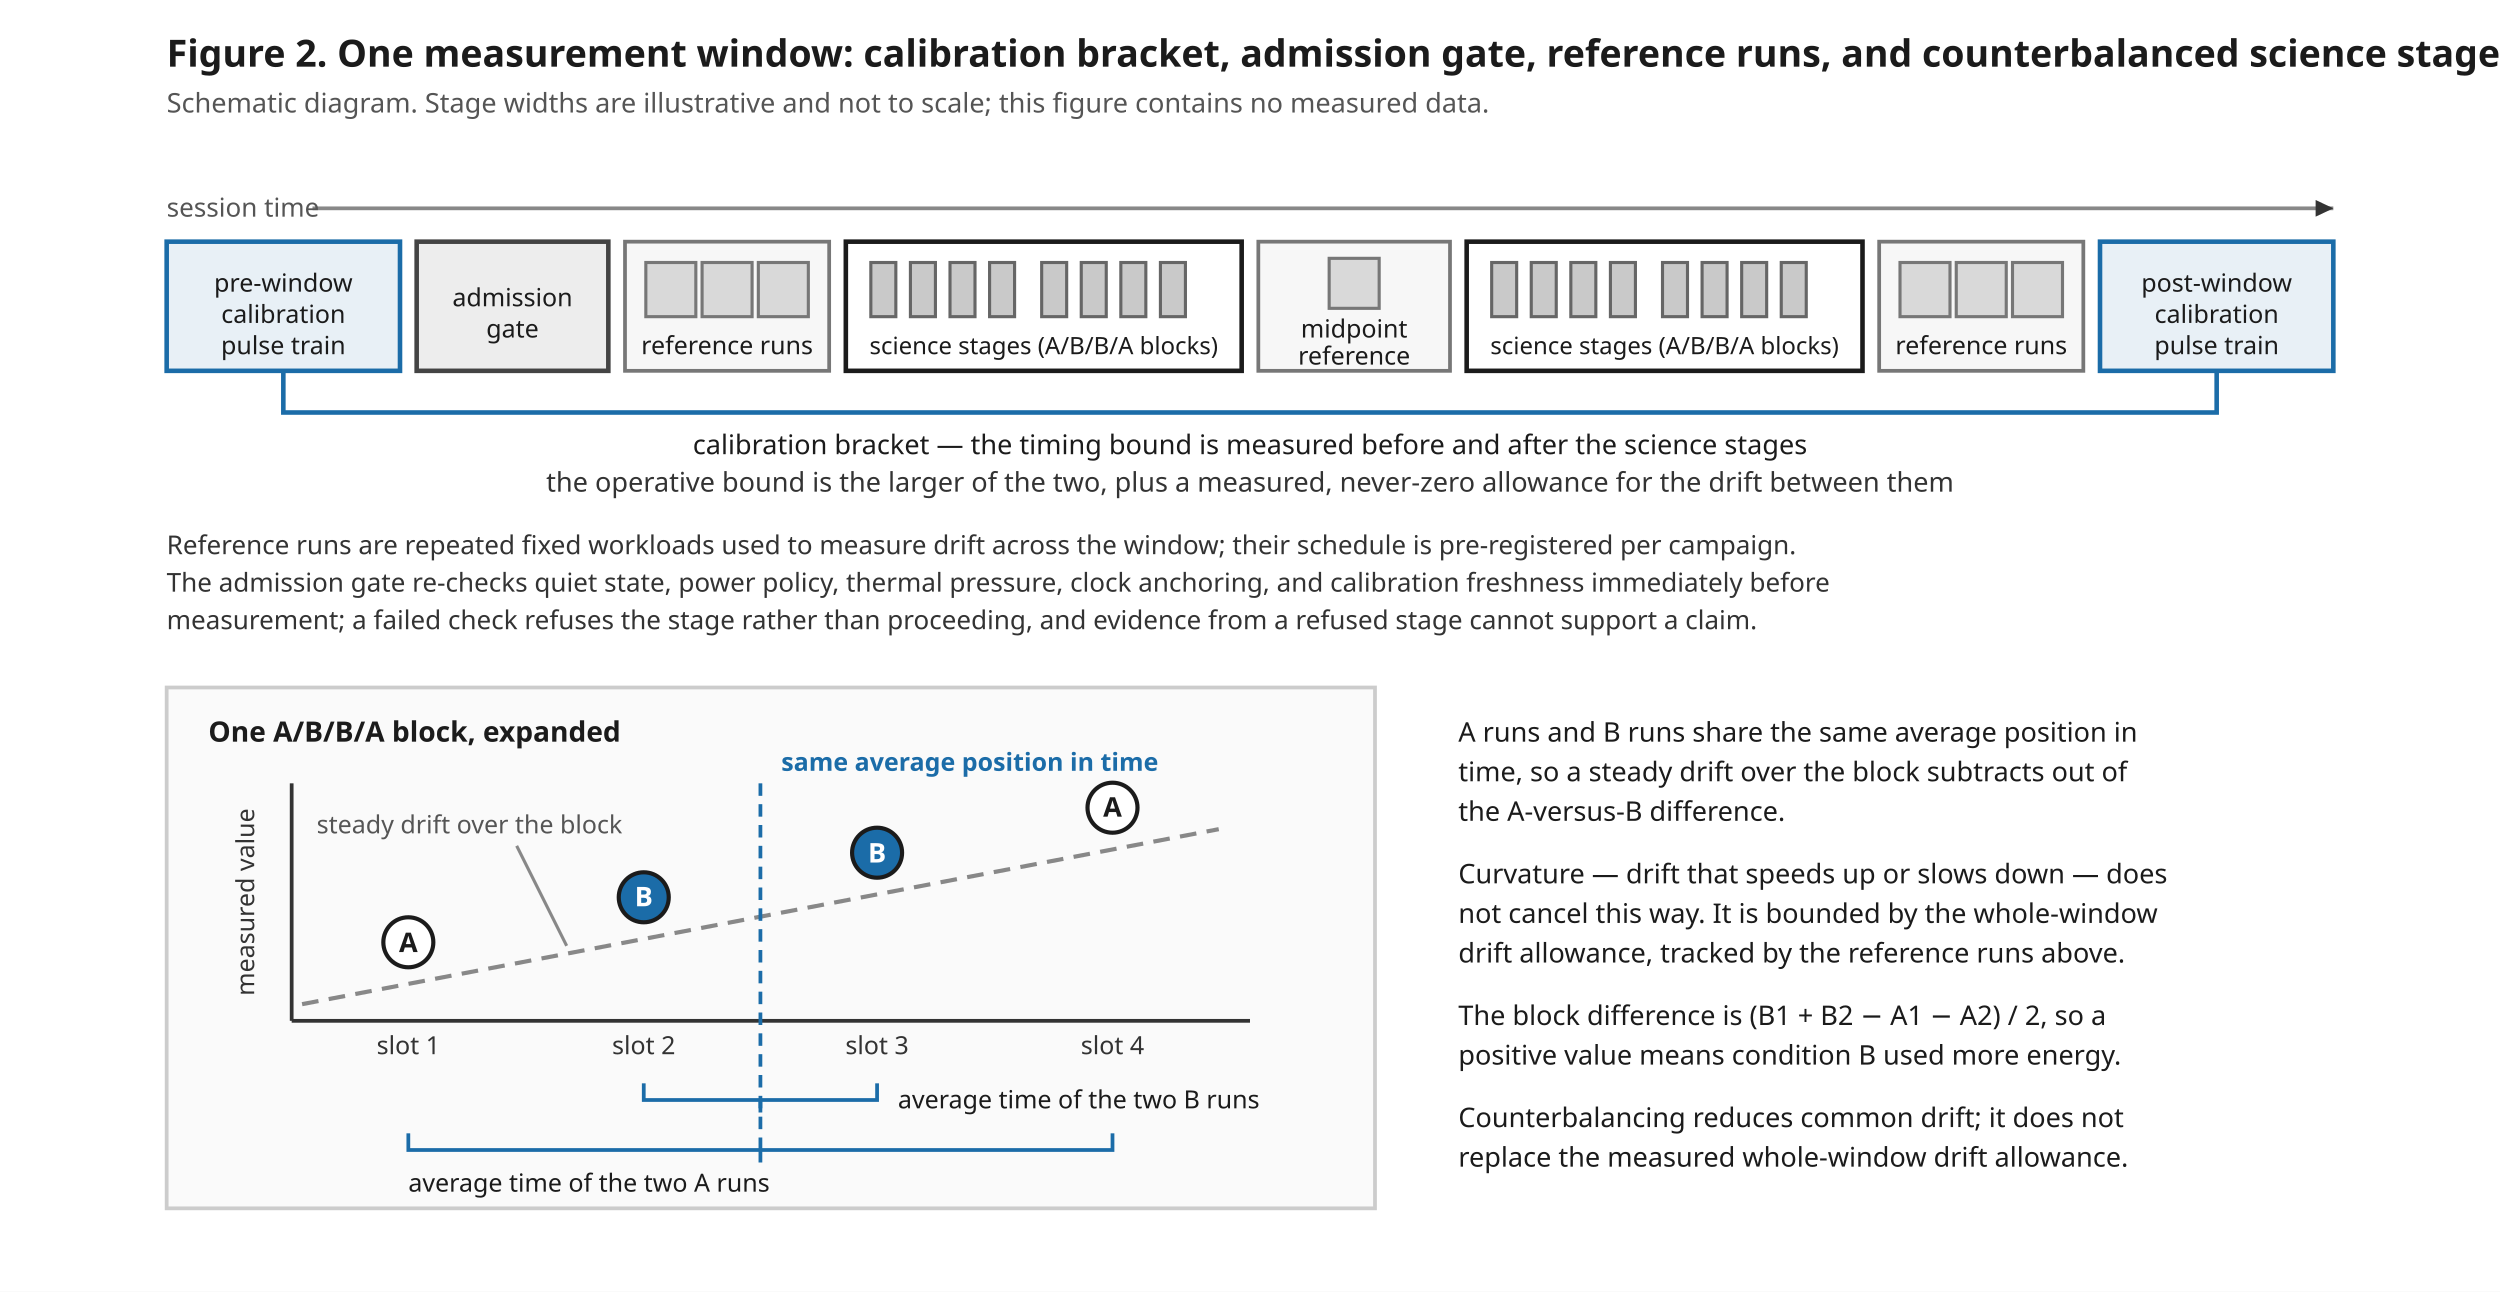
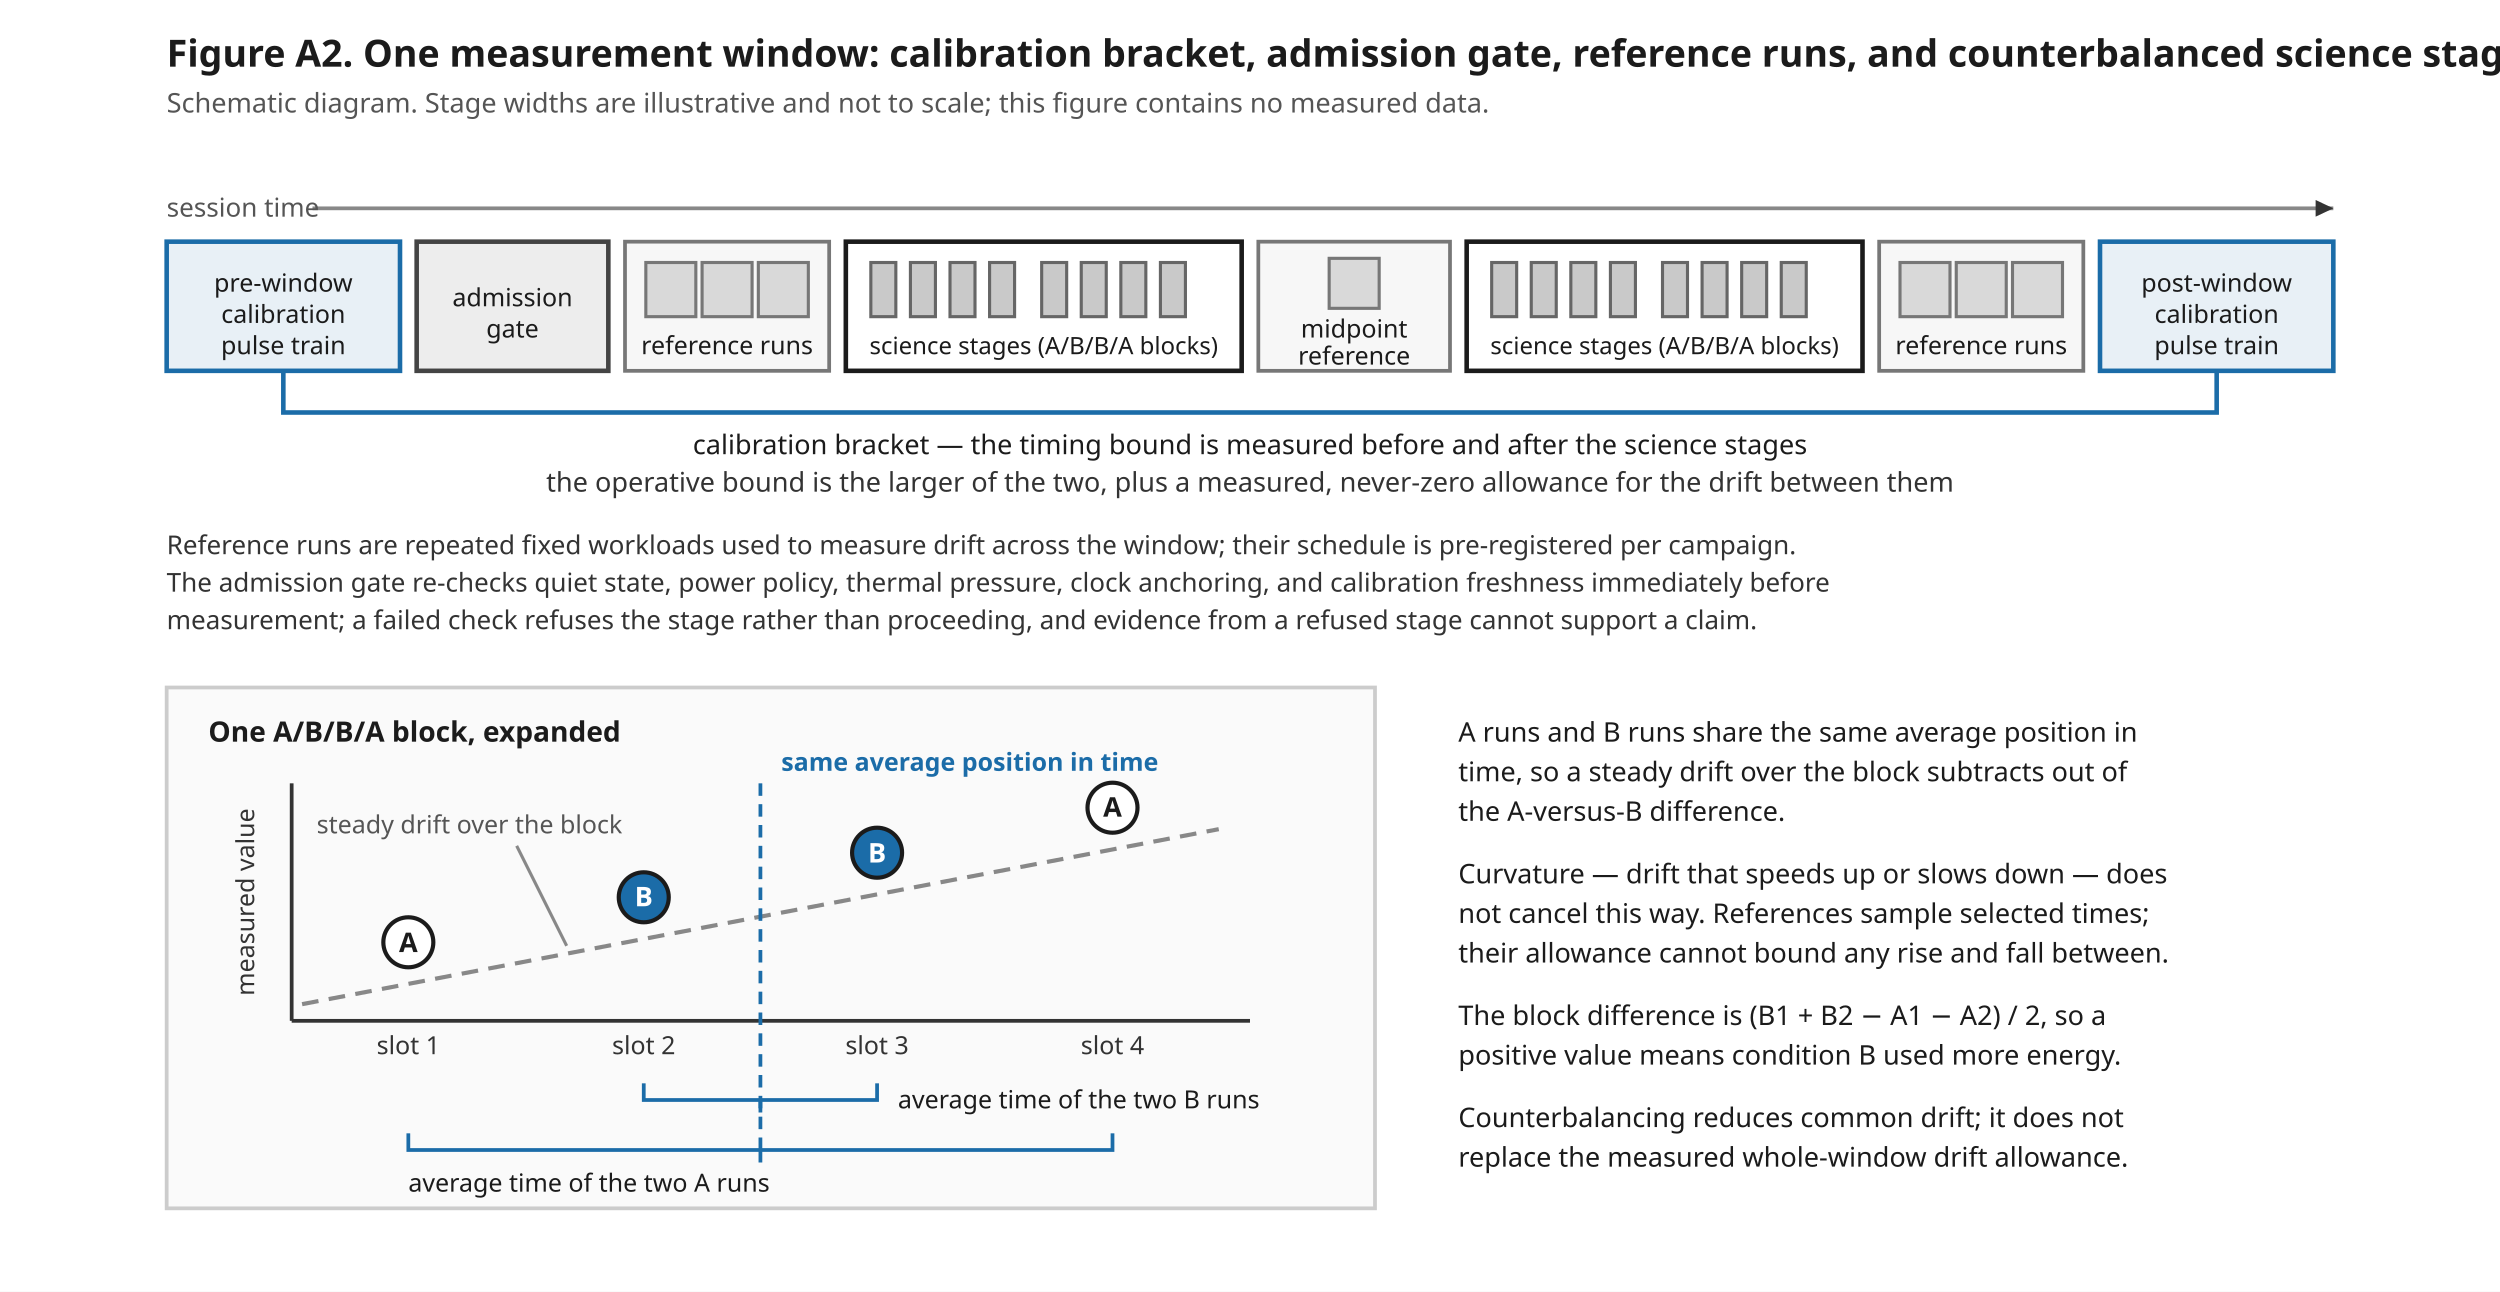
<svg xmlns="http://www.w3.org/2000/svg" width="1200" height="620" viewBox="0 0 1200 620" role="img" aria-labelledby="fig2title fig2desc">
  <defs>
    <marker id="f2aEnd" markerWidth="9" markerHeight="9" refX="8.5" refY="4" orient="auto" markerUnits="userSpaceOnUse">
      <path d="M0,0 L8.5,4 L0,8 z" fill="#333333" />
    </marker>
  </defs>
  <rect x="0" y="0" width="1200" height="620" fill="#ffffff" />
-   <text x="80" y="32" font-family="sans-serif" font-size="18" font-weight="bold" fill="#1b1b1b">Figure 2. One measurement window: calibration bracket, admission gate, reference runs, and counterbalanced science stages</text>
+   <text x="80" y="32" font-family="sans-serif" font-size="18" font-weight="bold" fill="#1b1b1b">Figure A2. One measurement window: calibration bracket, admission gate, reference runs, and counterbalanced science stages</text>
  <text x="80" y="54" font-family="sans-serif" font-size="13" fill="#555555">Schematic diagram. Stage widths are illustrative and not to scale; this figure contains no measured data.</text>
  <line x1="150" y1="100" x2="1120" y2="100" stroke="#888888" stroke-width="1.8" marker-end="url(#f2aEnd)" />
  <text x="80" y="104" font-family="sans-serif" font-size="12.5" fill="#555555">session time</text>
  <rect x="80" y="116" width="112" height="62" fill="#1b6ca8" fill-opacity="0.10" stroke="#1b6ca8" stroke-width="2.2" />
  <text x="136" y="140" font-family="sans-serif" font-size="12" fill="#1b1b1b" text-anchor="middle">pre-window</text>
  <text x="136" y="155" font-family="sans-serif" font-size="12" fill="#1b1b1b" text-anchor="middle">calibration</text>
  <text x="136" y="170" font-family="sans-serif" font-size="12" fill="#1b1b1b" text-anchor="middle">pulse train</text>
  <rect x="200" y="116" width="92" height="62" fill="#ededed" stroke="#444444" stroke-width="2.2" />
  <text x="246" y="147" font-family="sans-serif" font-size="12" fill="#1b1b1b" text-anchor="middle">admission</text>
  <text x="246" y="162" font-family="sans-serif" font-size="12" fill="#1b1b1b" text-anchor="middle">gate</text>
  <rect x="300" y="116" width="98" height="62" fill="#f7f7f7" stroke="#777777" stroke-width="1.8" />
  <g fill="#d9d9d9" stroke="#777777" stroke-width="1.5">
    <rect x="310" y="126" width="24" height="26" />
    <rect x="337" y="126" width="24" height="26" />
    <rect x="364" y="126" width="24" height="26" />
  </g>
  <text x="349" y="170" font-family="sans-serif" font-size="12" fill="#1b1b1b" text-anchor="middle">reference runs</text>
  <rect x="406" y="116" width="190" height="62" fill="#ffffff" stroke="#1b1b1b" stroke-width="2.2" />
  <g fill="#c9c9c9" stroke="#666666" stroke-width="1.5">
    <rect x="418" y="126" width="12" height="26" />
    <rect x="437" y="126" width="12" height="26" />
    <rect x="456" y="126" width="12" height="26" />
    <rect x="475" y="126" width="12" height="26" />
    <rect x="500" y="126" width="12" height="26" />
    <rect x="519" y="126" width="12" height="26" />
    <rect x="538" y="126" width="12" height="26" />
    <rect x="557" y="126" width="12" height="26" />
  </g>
  <text x="501" y="170" font-family="sans-serif" font-size="11.5" fill="#1b1b1b" text-anchor="middle">science stages (A/B/B/A blocks)</text>
  <rect x="604" y="116" width="92" height="62" fill="#f7f7f7" stroke="#777777" stroke-width="1.8" />
  <rect x="638" y="124" width="24" height="24" fill="#d9d9d9" stroke="#777777" stroke-width="1.5" />
  <text x="650" y="162" font-family="sans-serif" font-size="12" fill="#1b1b1b" text-anchor="middle">midpoint</text>
  <text x="650" y="175" font-family="sans-serif" font-size="12" fill="#1b1b1b" text-anchor="middle">reference</text>
  <rect x="704" y="116" width="190" height="62" fill="#ffffff" stroke="#1b1b1b" stroke-width="2.2" />
  <g fill="#c9c9c9" stroke="#666666" stroke-width="1.5">
    <rect x="716" y="126" width="12" height="26" />
    <rect x="735" y="126" width="12" height="26" />
    <rect x="754" y="126" width="12" height="26" />
    <rect x="773" y="126" width="12" height="26" />
    <rect x="798" y="126" width="12" height="26" />
    <rect x="817" y="126" width="12" height="26" />
    <rect x="836" y="126" width="12" height="26" />
    <rect x="855" y="126" width="12" height="26" />
  </g>
  <text x="799" y="170" font-family="sans-serif" font-size="11.5" fill="#1b1b1b" text-anchor="middle">science stages (A/B/B/A blocks)</text>
  <rect x="902" y="116" width="98" height="62" fill="#f7f7f7" stroke="#777777" stroke-width="1.8" />
  <g fill="#d9d9d9" stroke="#777777" stroke-width="1.5">
    <rect x="912" y="126" width="24" height="26" />
    <rect x="939" y="126" width="24" height="26" />
    <rect x="966" y="126" width="24" height="26" />
  </g>
  <text x="951" y="170" font-family="sans-serif" font-size="12" fill="#1b1b1b" text-anchor="middle">reference runs</text>
  <rect x="1008" y="116" width="112" height="62" fill="#1b6ca8" fill-opacity="0.10" stroke="#1b6ca8" stroke-width="2.2" />
  <text x="1064" y="140" font-family="sans-serif" font-size="12" fill="#1b1b1b" text-anchor="middle">post-window</text>
  <text x="1064" y="155" font-family="sans-serif" font-size="12" fill="#1b1b1b" text-anchor="middle">calibration</text>
  <text x="1064" y="170" font-family="sans-serif" font-size="12" fill="#1b1b1b" text-anchor="middle">pulse train</text>
  <path d="M136,178 L136,198 L1064,198 L1064,178" fill="none" stroke="#1b6ca8" stroke-width="2.2" />
  <text x="600" y="218" font-family="sans-serif" font-size="13" fill="#1b1b1b" text-anchor="middle">calibration bracket — the timing bound is measured before and after the science stages</text>
  <text x="600" y="236" font-family="sans-serif" font-size="13" fill="#333333" text-anchor="middle">the operative bound is the larger of the two, plus a measured, never-zero allowance for the drift between them</text>
  <g font-family="sans-serif" font-size="12.5" fill="#333333">
    <text x="80" y="266">Reference runs are repeated fixed workloads used to measure drift across the window; their schedule is pre-registered per campaign.</text>
    <text x="80" y="284">The admission gate re-checks quiet state, power policy, thermal pressure, clock anchoring, and calibration freshness immediately before</text>
    <text x="80" y="302">measurement; a failed check refuses the stage rather than proceeding, and evidence from a refused stage cannot support a claim.</text>
  </g>
  <rect x="80" y="330" width="580" height="250" fill="#fafafa" stroke="#cccccc" stroke-width="1.8" />
  <text x="100" y="356" font-family="sans-serif" font-size="13.5" font-weight="bold" fill="#1b1b1b">One A/B/B/A block, expanded</text>
  <line x1="140" y1="376" x2="140" y2="490" stroke="#333333" stroke-width="1.8" />
  <line x1="140" y1="490" x2="600" y2="490" stroke="#333333" stroke-width="1.8" />
  <text x="122" y="433" font-family="sans-serif" font-size="12" fill="#333333" text-anchor="middle" transform="rotate(-90 122 433)">measured value</text>
  <line x1="145" y1="482" x2="585" y2="398" stroke="#888888" stroke-width="2" stroke-dasharray="8 5" />
  <text x="152" y="400" font-family="sans-serif" font-size="12" fill="#555555">steady drift over the block</text>
  <line x1="248" y1="406" x2="272" y2="454" stroke="#888888" stroke-width="1.5" />
  <line x1="365" y1="376" x2="365" y2="556" stroke="#1b6ca8" stroke-width="1.8" stroke-dasharray="6 4" />
  <text x="375" y="370" font-family="sans-serif" font-size="12" fill="#1b6ca8" font-weight="bold">same average position in time</text>
  <g stroke="#1b1b1b" stroke-width="2">
    <circle cx="196" cy="452.3" r="12" fill="#ffffff" />
    <circle cx="309" cy="430.7" r="12" fill="#1b6ca8" />
    <circle cx="421" cy="409.3" r="12" fill="#1b6ca8" />
    <circle cx="534" cy="387.7" r="12" fill="#ffffff" />
  </g>
  <g font-family="sans-serif" font-size="13" font-weight="bold" text-anchor="middle">
    <text x="196" y="457" fill="#1b1b1b">A</text>
    <text x="309" y="435" fill="#ffffff">B</text>
    <text x="421" y="414" fill="#ffffff">B</text>
    <text x="534" y="392" fill="#1b1b1b">A</text>
  </g>
  <g font-family="sans-serif" font-size="12" fill="#333333" text-anchor="middle">
    <text x="196" y="506">slot 1</text>
    <text x="309" y="506">slot 2</text>
    <text x="421" y="506">slot 3</text>
    <text x="534" y="506">slot 4</text>
  </g>
  <path d="M309,520 L309,528 L421,528 L421,520" fill="none" stroke="#1b6ca8" stroke-width="1.8" />
  <line x1="365" y1="528" x2="365" y2="534" stroke="#1b6ca8" stroke-width="1.8" />
  <text x="431" y="532" font-family="sans-serif" font-size="12" fill="#1b1b1b">average time of the two B runs</text>
  <path d="M196,544 L196,552 L534,552 L534,544" fill="none" stroke="#1b6ca8" stroke-width="1.8" />
  <line x1="365" y1="552" x2="365" y2="558" stroke="#1b6ca8" stroke-width="1.8" />
  <text x="196" y="572" font-family="sans-serif" font-size="12" fill="#1b1b1b">average time of the two A runs</text>
  <g font-family="sans-serif" font-size="13" fill="#1b1b1b">
    <text x="700" y="356">A runs and B runs share the same average position in</text>
    <text x="700" y="375">time, so a steady drift over the block subtracts out of</text>
    <text x="700" y="394">the A-versus-B difference.</text>
    <text x="700" y="424">Curvature — drift that speeds up or slows down — does</text>
-     <text x="700" y="443">not cancel this way. It is bounded by the whole-window</text>
-     <text x="700" y="462">drift allowance, tracked by the reference runs above.</text>
+     <text x="700" y="443">not cancel this way. References sample selected times;</text>
+     <text x="700" y="462">their allowance cannot bound any rise and fall between.</text>
    <text x="700" y="492">The block difference is (B1 + B2 − A1 − A2) / 2, so a</text>
    <text x="700" y="511">positive value means condition B used more energy.</text>
    <text x="700" y="541">Counterbalancing reduces common drift; it does not</text>
    <text x="700" y="560">replace the measured whole-window drift allowance.</text>
  </g>
</svg>
